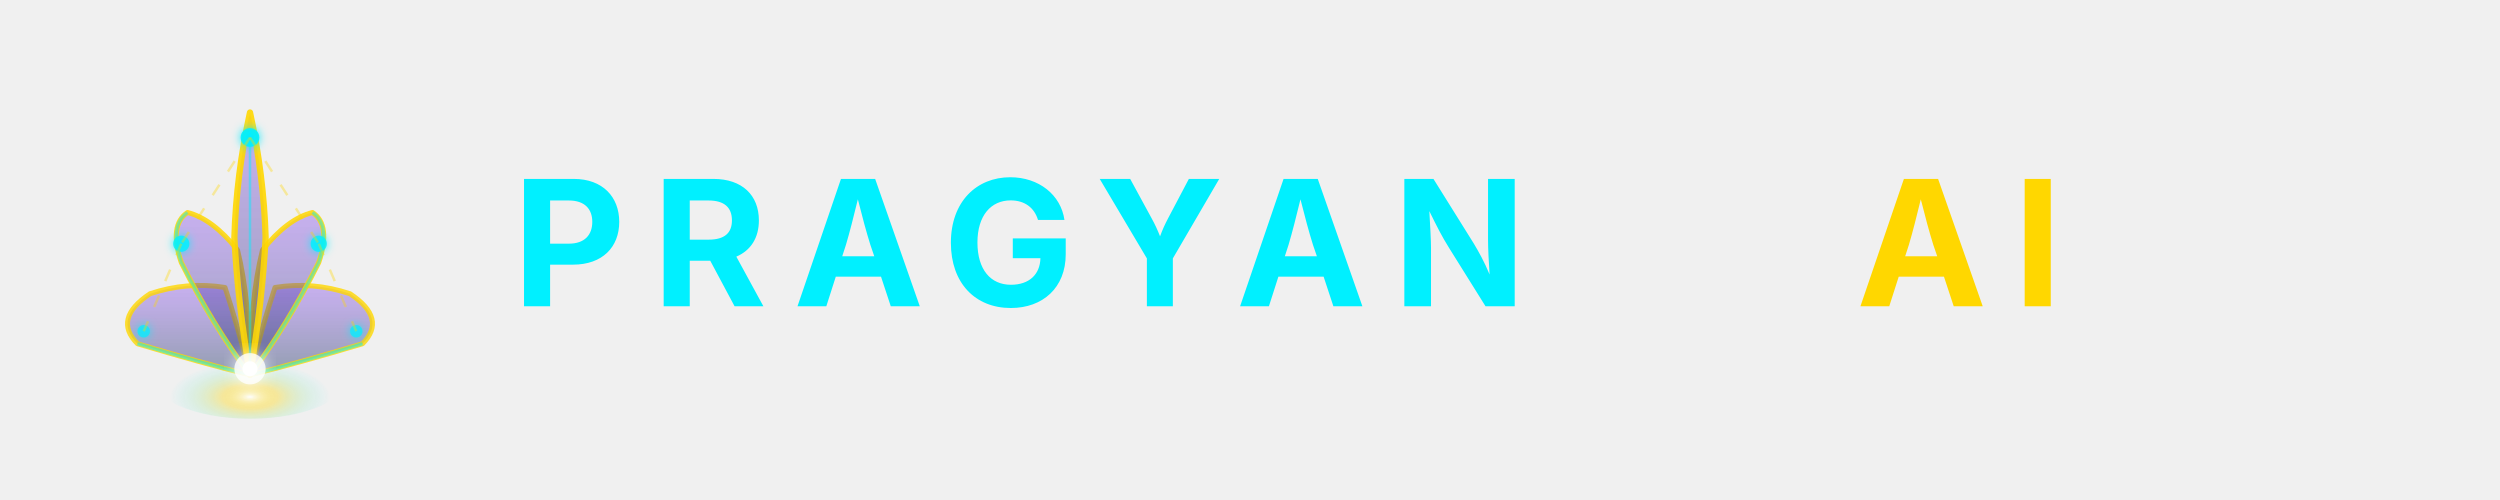
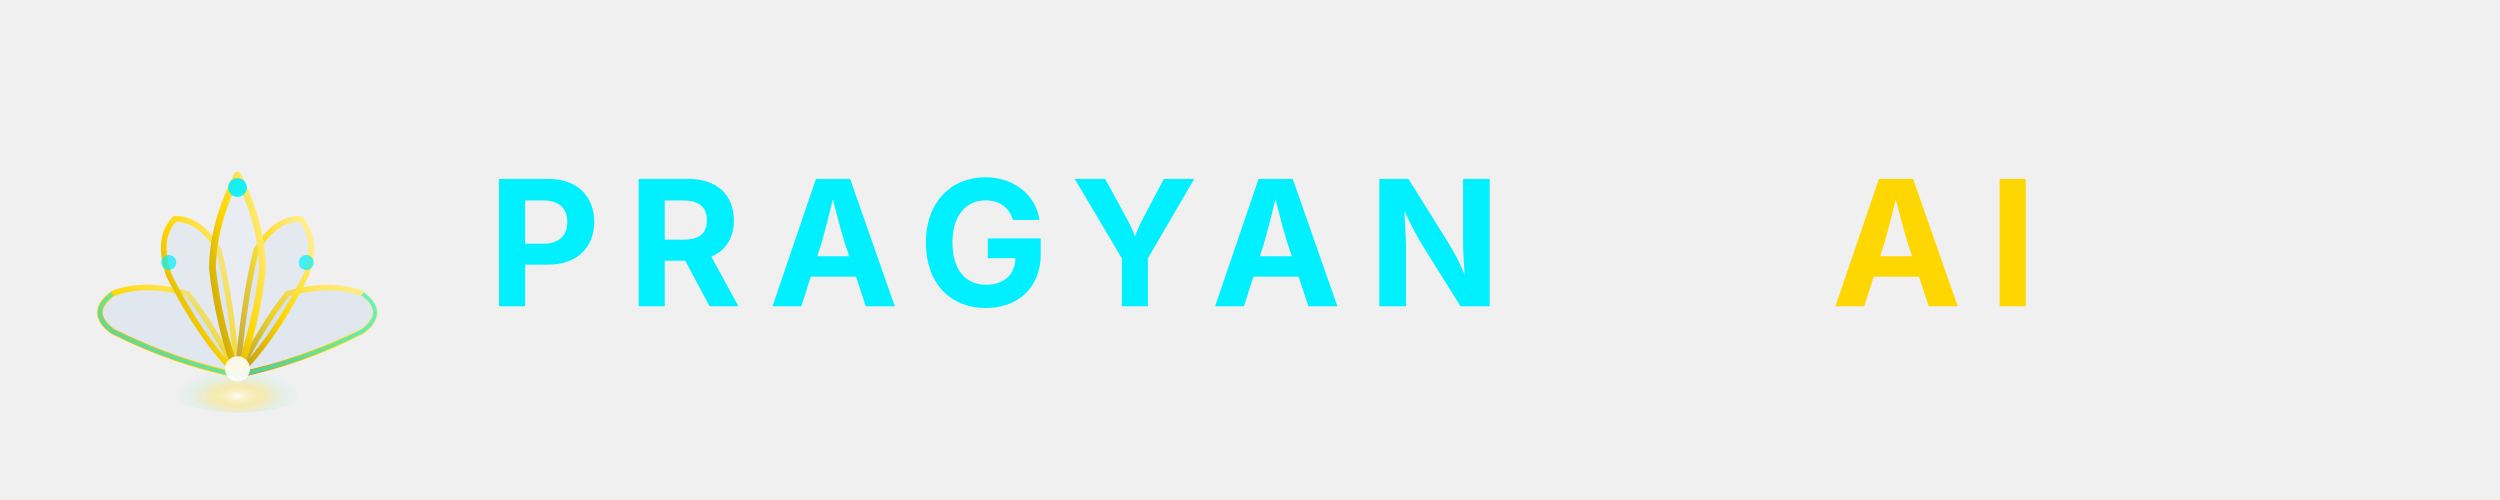
<svg xmlns="http://www.w3.org/2000/svg" viewBox="0 0 400 80" width="400" height="80">
  <defs>
-     <linearGradient id="wmPetalGrad" x1="50%" y1="100%" x2="50%" y2="0%">
-       <stop offset="0%" stop-color="#1e3a5f" stop-opacity="0.45" />
-       <stop offset="100%" stop-color="#7c3aed" stop-opacity="0.35" />
+     <linearGradient id="wmGold" x1="0%" y1="100%" x2="100%" y2="0%">
+       <stop offset="0%" stop-color="#b8960b" />
+       <stop offset="50%" stop-color="#ffd700" />
+       <stop offset="100%" stop-color="#fff0a0" />
    </linearGradient>
-     <radialGradient id="wmCenterGlow" cx="50%" cy="75%" r="40%">
-       <stop offset="0%" stop-color="#ffffff" stop-opacity="0.9" />
-       <stop offset="35%" stop-color="#ffd700" stop-opacity="0.35" />
+     <radialGradient id="wmGlow" cx="50%" cy="78%" r="35%">
+       <stop offset="0%" stop-color="#ffffff" stop-opacity="0.8" />
+       <stop offset="50%" stop-color="#ffd700" stop-opacity="0.2" />
      <stop offset="100%" stop-color="#00f0ff" stop-opacity="0" />
    </radialGradient>
-     <filter id="wmGlow" x="-30%" y="-30%" width="160%" height="160%">
-       <feGaussianBlur stdDeviation="1.2" result="blur" />
-       <feMerge>
-         <feMergeNode in="blur" />
-         <feMergeNode in="SourceGraphic" />
-       </feMerge>
-     </filter>
-     <filter id="wmNodeGlow" x="-100%" y="-100%" width="300%" height="300%">
-       <feGaussianBlur stdDeviation="0.8" result="blur" />
-       <feMerge>
-         <feMergeNode in="blur" />
-         <feMergeNode in="SourceGraphic" />
-       </feMerge>
-     </filter>
  </defs>
-   <g transform="translate(10, 8)">
-     <path d="M30,52 Q22,50 12,47 Q8,43 14,39 Q20,37 26,38 Q28,44 30,52Z" fill="url(#wmPetalGrad)" stroke="#ffd700" stroke-width="0.8" stroke-opacity="0.8" stroke-linejoin="round" />
-     <path d="M30,52 Q22,50 12,47" fill="none" stroke="#00f0ff" stroke-width="0.5" stroke-opacity="0.5" />
-     <path d="M30,52 Q38,50 48,47 Q52,43 46,39 Q40,37 34,38 Q32,44 30,52Z" fill="url(#wmPetalGrad)" stroke="#ffd700" stroke-width="0.8" stroke-opacity="0.8" stroke-linejoin="round" />
-     <path d="M30,52 Q38,50 48,47" fill="none" stroke="#00f0ff" stroke-width="0.5" stroke-opacity="0.5" />
-     <path d="M30,52 Q24,44 19,34 Q17,28 20,26 Q24,27 28,32 Q30,40 30,52Z" fill="url(#wmPetalGrad)" stroke="#ffd700" stroke-width="0.8" stroke-opacity="0.85" stroke-linejoin="round" />
-     <path d="M30,52 Q24,44 19,34 Q17,28 20,26" fill="none" stroke="#00f0ff" stroke-width="0.5" stroke-opacity="0.45" />
-     <path d="M30,52 Q36,44 41,34 Q43,28 40,26 Q36,27 32,32 Q30,40 30,52Z" fill="url(#wmPetalGrad)" stroke="#ffd700" stroke-width="0.8" stroke-opacity="0.85" stroke-linejoin="round" />
-     <path d="M30,52 Q36,44 41,34 Q43,28 40,26" fill="none" stroke="#00f0ff" stroke-width="0.5" stroke-opacity="0.45" />
-     <path d="M30,52 Q28,40 27.5,30 Q27.8,20 30,10 Q32.2,20 32.5,30 Q32,40 30,52Z" fill="url(#wmPetalGrad)" stroke="#ffd700" stroke-width="1" stroke-opacity="0.9" stroke-linejoin="round" />
-     <line x1="30" y1="50" x2="30" y2="14" stroke="#00f0ff" stroke-width="0.4" stroke-opacity="0.45" />
-     <ellipse cx="30" cy="52" rx="16" ry="7" fill="url(#wmCenterGlow)" />
-     <g filter="url(#wmNodeGlow)">
-       <circle cx="30" cy="14" r="1.5" fill="#00f0ff" fill-opacity="0.9" />
-       <circle cx="19" cy="31" r="1.3" fill="#00f0ff" fill-opacity="0.8" />
-       <circle cx="41" cy="31" r="1.3" fill="#00f0ff" fill-opacity="0.8" />
-       <circle cx="13" cy="45" r="1" fill="#00f0ff" fill-opacity="0.7" />
-       <circle cx="47" cy="45" r="1" fill="#00f0ff" fill-opacity="0.7" />
-     </g>
-     <g stroke="#ffd700" stroke-width="0.4" stroke-opacity="0.35" stroke-dasharray="2,2.5" fill="none">
-       <line x1="30" y1="14" x2="19" y2="31" />
-       <line x1="30" y1="14" x2="41" y2="31" />
-       <line x1="19" y1="31" x2="13" y2="45" />
-       <line x1="41" y1="31" x2="47" y2="45" />
-     </g>
-     <circle cx="30" cy="51" r="2.5" fill="#ffffff" fill-opacity="0.8" filter="url(#wmGlow)" />
-     <circle cx="30" cy="51" r="1.2" fill="#ffffff" />
+   <g transform="translate(8, 6)">
+     <path d="M30,54 Q20,52 10,47 Q6,44 10,41 Q15,39 22,41 Q26,46 30,54Z" fill="#8fb4e8" fill-opacity="0.15" stroke="url(#wmGold)" stroke-width="0.9" stroke-linejoin="round" />
+     <path d="M30,54 Q40,52 50,47 Q54,44 50,41 Q45,39 38,41 Q34,46 30,54Z" fill="#8fb4e8" fill-opacity="0.15" stroke="url(#wmGold)" stroke-width="0.9" stroke-linejoin="round" />
+     <path d="M30,54 Q24,48 19,38 Q17,32 20,29 Q24,29 27,34 Q29,42 30,54Z" fill="#b0c8f0" fill-opacity="0.18" stroke="url(#wmGold)" stroke-width="0.9" stroke-linejoin="round" />
+     <path d="M30,54 Q36,48 41,38 Q43,32 40,29 Q36,29 33,34 Q31,42 30,54Z" fill="#b0c8f0" fill-opacity="0.18" stroke="url(#wmGold)" stroke-width="0.9" stroke-linejoin="round" />
+     <path d="M30,54 Q27,46 26,37 Q26,30 30,22 Q34,30 34,37 Q33,46 30,54Z" fill="#d0e0ff" fill-opacity="0.2" stroke="url(#wmGold)" stroke-width="1.1" stroke-linejoin="round" />
+     <path d="M30,54 Q20,52 10,47 Q6,44 10,41" fill="none" stroke="#00f0ff" stroke-width="0.6" stroke-opacity="0.6" />
+     <path d="M30,54 Q40,52 50,47 Q54,44 50,41" fill="none" stroke="#00f0ff" stroke-width="0.6" stroke-opacity="0.6" />
+     <circle cx="30" cy="24" r="1.5" fill="#00f0ff" fill-opacity="0.9" />
+     <circle cx="19" cy="36" r="1.2" fill="#00f0ff" fill-opacity="0.7" />
+     <circle cx="41" cy="36" r="1.2" fill="#00f0ff" fill-opacity="0.7" />
+     <ellipse cx="30" cy="54" rx="14" ry="6" fill="url(#wmGlow)" />
+     <circle cx="30" cy="53" r="2" fill="#ffffff" fill-opacity="0.9" />
  </g>
-   <g transform="translate(82, 0)">
+   <g transform="translate(78, 0)">
    <text x="0" y="49" font-family="'Space Grotesk', 'Inter', 'Segoe UI', system-ui, sans-serif" font-weight="700" font-size="28" letter-spacing="0.15em" fill="#00f0ff">PRAGYAN</text>
    <text x="215" y="49" font-family="'Space Grotesk', 'Inter', 'Segoe UI', system-ui, sans-serif" font-weight="700" font-size="28" letter-spacing="0.15em" fill="#ffd700">AI</text>
  </g>
</svg>
